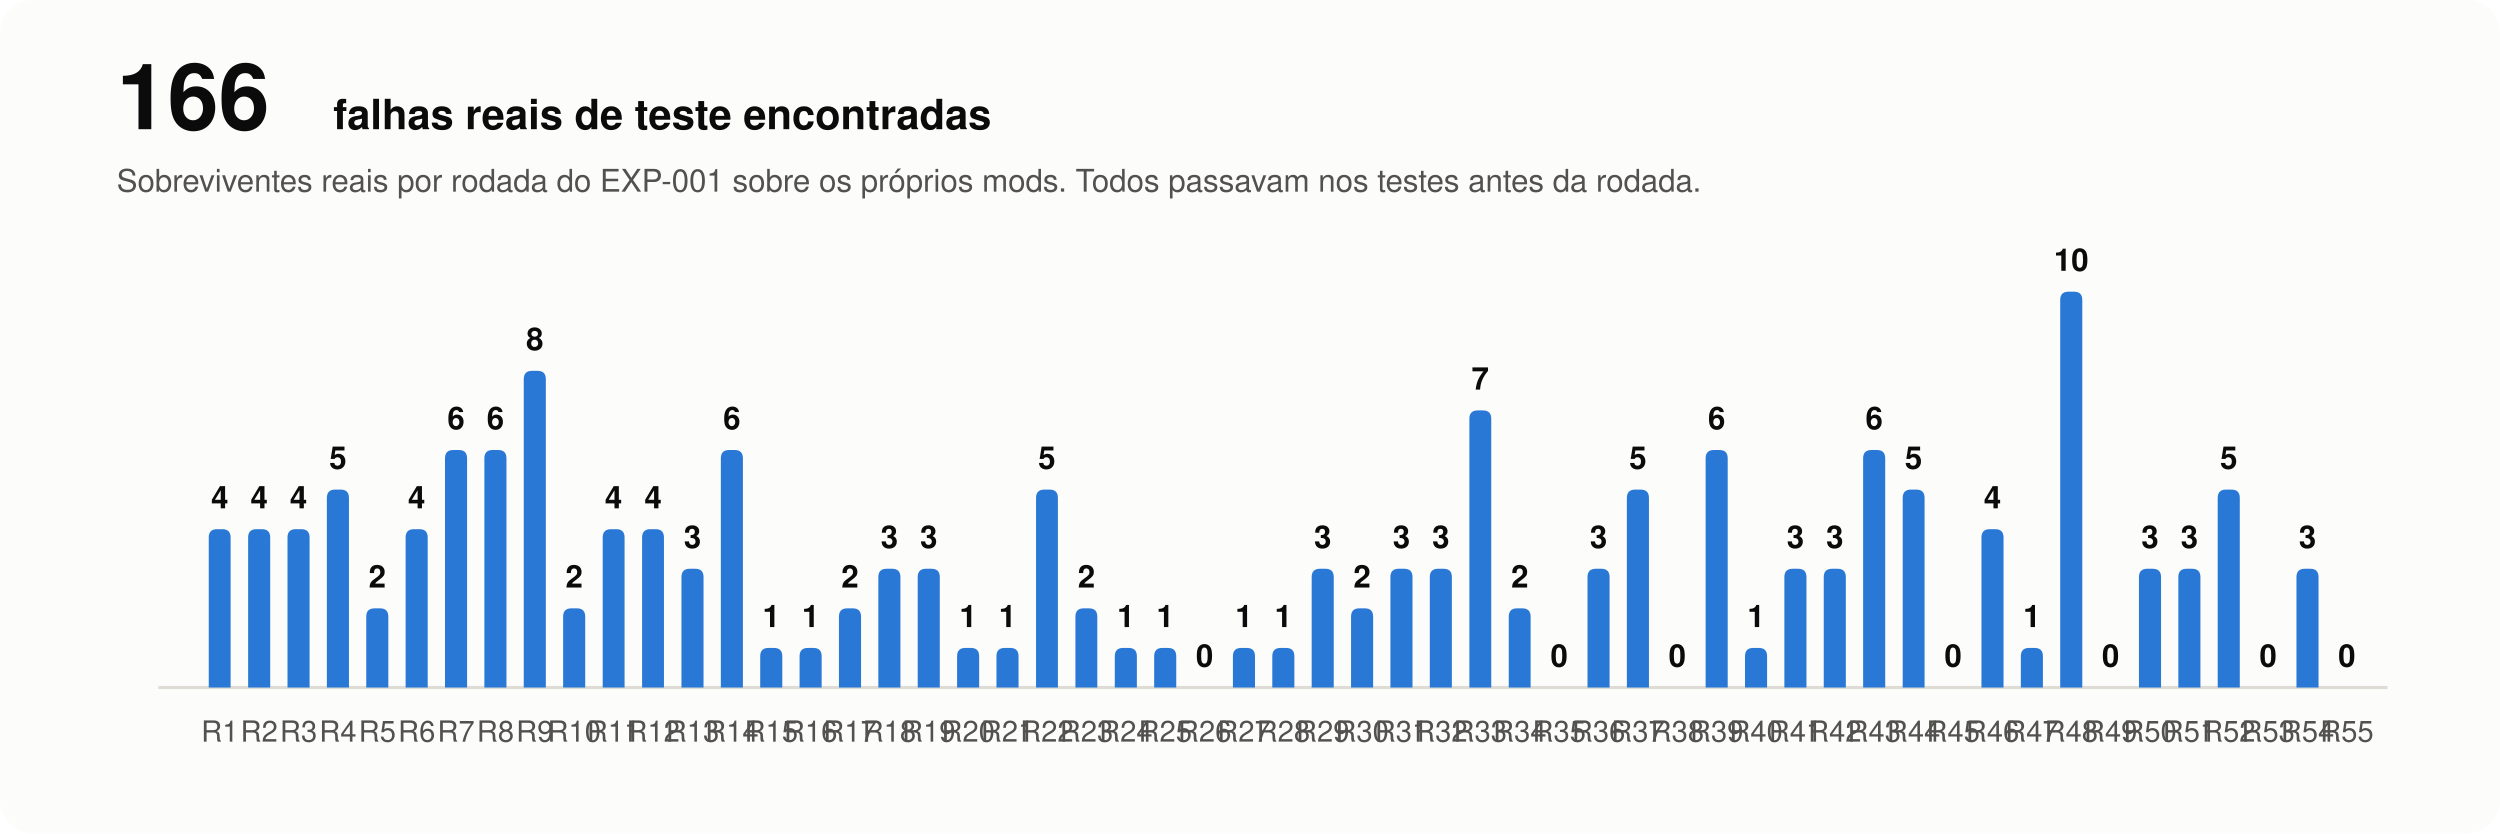
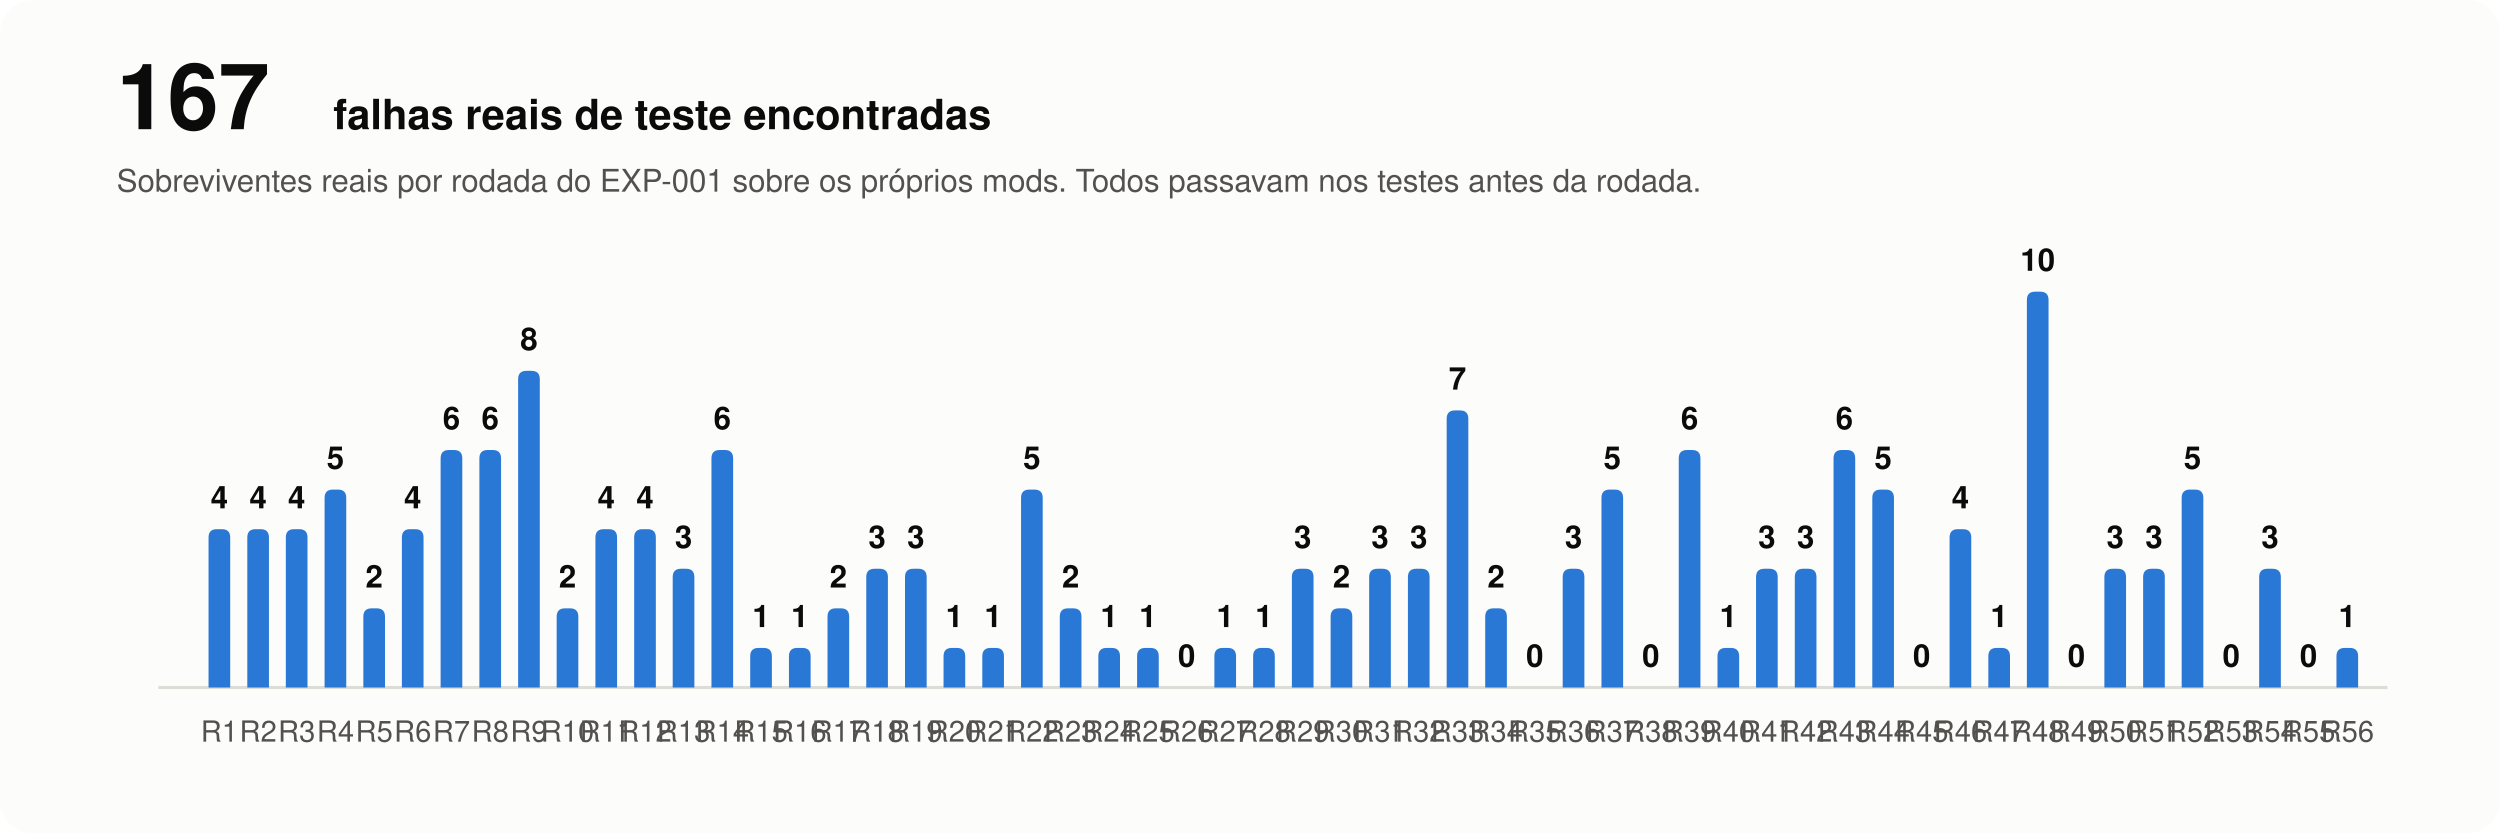
- <svg xmlns="http://www.w3.org/2000/svg" viewBox="0 0 1200 400" width="1200" height="400" role="img" aria-label="166 falhas reais de teste encontradas em 55 rodadas" font-family="ui-sans-serif, -apple-system, 'Segoe UI', Helvetica, Arial, sans-serif">
+ <svg xmlns="http://www.w3.org/2000/svg" viewBox="0 0 1200 400" width="1200" height="400" role="img" aria-label="167 falhas reais de teste encontradas em 56 rodadas" font-family="ui-sans-serif, -apple-system, 'Segoe UI', Helvetica, Arial, sans-serif">
  <style>
  .sup { fill: #fcfcfb; } .sup2 { fill: #f3f2ef; } .borda { stroke: #dedcd5; }
  .t1 { fill: #0b0b0b; } .t2 { fill: #52514e; } .t3 { fill: #8a887f; }
  .ac { fill: #2a78d6; } .acs { stroke: #2a78d6; } .acf { fill: #e8f1fb; }
  .ok { fill: #0f7a3d; } .okf { fill: #e3f3e8; }
  @media (prefers-color-scheme: dark) {
    .sup { fill: #1a1a19; } .sup2 { fill: #232322; } .borda { stroke: #3a3936; }
    .t1 { fill: #f0efec; } .t2 { fill: #c3c2b7; } .t3 { fill: #8f8d84; }
    .ac { fill: #3987e5; } .acs { stroke: #3987e5; } .acf { fill: #1d2c40; }
    .ok { fill: #4cc27a; } .okf { fill: #16301f; }
  }
  @media (prefers-reduced-motion: reduce) { * { animation: none !important; } }

  .barra { transform-box: fill-box; transform-origin: bottom; animation: cresce 1.1s cubic-bezier(.2,.8,.2,1); }
  @keyframes cresce { from { transform: scaleY(0); } to { transform: scaleY(1); } }
</style>
  <rect width="1200" height="400" rx="16" class="sup" />
-   <text x="56" y="62" font-size="44" font-weight="800" class="t1">166</text>
+   <text x="56" y="62" font-size="44" font-weight="800" class="t1">167</text>
  <text x="160" y="62" font-size="20" font-weight="700" class="t1">falhas reais de teste encontradas</text>
  <text x="56" y="92" font-size="15" class="t2">Sobreviventes reais por rodada do EXP-001 sobre os próprios mods. Todos passavam nos testes antes da rodada.</text>
  <line x1="76" y1="330" x2="1146" y2="330" class="borda" stroke-width="1.5" />
  <g class="barra">
-     <path d="M100.2,330 L100.2,258.0 Q100.2,254.0 104.2,254.0 L106.7,254.0 Q110.7,254.0 110.7,258.0 L110.7,330 Z" class="ac" />
-   </g>
-   <text x="105.5" y="244.0" font-size="15" font-weight="700" class="t1" text-anchor="middle">4</text>
-   <text x="105.5" y="356" font-size="14" class="t2" text-anchor="middle">R1</text>
-   <g class="barra">
-     <path d="M119.1,330 L119.1,258.0 Q119.1,254.0 123.1,254.0 L125.7,254.0 Q129.7,254.0 129.7,258.0 L129.7,330 Z" class="ac" />
-   </g>
-   <text x="124.4" y="244.0" font-size="15" font-weight="700" class="t1" text-anchor="middle">4</text>
-   <text x="124.4" y="356" font-size="14" class="t2" text-anchor="middle">R2</text>
-   <g class="barra">
-     <path d="M138.0,330 L138.0,258.0 Q138.0,254.0 142.0,254.0 L144.6,254.0 Q148.6,254.0 148.6,258.0 L148.6,330 Z" class="ac" />
-   </g>
-   <text x="143.3" y="244.0" font-size="15" font-weight="700" class="t1" text-anchor="middle">4</text>
-   <text x="143.3" y="356" font-size="14" class="t2" text-anchor="middle">R3</text>
-   <g class="barra">
-     <path d="M156.9,330 L156.9,239.0 Q156.9,235.0 160.9,235.0 L163.5,235.0 Q167.5,235.0 167.5,239.0 L167.5,330 Z" class="ac" />
-   </g>
-   <text x="162.2" y="225.0" font-size="15" font-weight="700" class="t1" text-anchor="middle">5</text>
-   <text x="162.2" y="356" font-size="14" class="t2" text-anchor="middle">R4</text>
-   <g class="barra">
-     <path d="M175.8,330 L175.8,296.0 Q175.8,292.0 179.8,292.0 L182.4,292.0 Q186.4,292.0 186.4,296.0 L186.4,330 Z" class="ac" />
-   </g>
-   <text x="181.1" y="282.0" font-size="15" font-weight="700" class="t1" text-anchor="middle">2</text>
-   <text x="181.1" y="356" font-size="14" class="t2" text-anchor="middle">R5</text>
-   <g class="barra">
-     <path d="M194.7,330 L194.7,258.0 Q194.7,254.0 198.7,254.0 L201.3,254.0 Q205.3,254.0 205.3,258.0 L205.3,330 Z" class="ac" />
-   </g>
-   <text x="200.0" y="244.0" font-size="15" font-weight="700" class="t1" text-anchor="middle">4</text>
-   <text x="200.0" y="356" font-size="14" class="t2" text-anchor="middle">R6</text>
-   <g class="barra">
-     <path d="M213.6,330 L213.6,220.0 Q213.6,216.0 217.6,216.0 L220.2,216.0 Q224.2,216.0 224.2,220.0 L224.2,330 Z" class="ac" />
-   </g>
-   <text x="218.9" y="206.0" font-size="15" font-weight="700" class="t1" text-anchor="middle">6</text>
-   <text x="218.9" y="356" font-size="14" class="t2" text-anchor="middle">R7</text>
-   <g class="barra">
-     <path d="M232.5,330 L232.5,220.0 Q232.5,216.0 236.5,216.0 L239.1,216.0 Q243.1,216.0 243.1,220.0 L243.1,330 Z" class="ac" />
-   </g>
-   <text x="237.8" y="206.0" font-size="15" font-weight="700" class="t1" text-anchor="middle">6</text>
-   <text x="237.8" y="356" font-size="14" class="t2" text-anchor="middle">R8</text>
-   <g class="barra">
-     <path d="M251.4,330 L251.4,182.0 Q251.4,178.0 255.4,178.0 L258.0,178.0 Q262.0,178.0 262.0,182.0 L262.0,330 Z" class="ac" />
-   </g>
-   <text x="256.7" y="168.0" font-size="15" font-weight="700" class="t1" text-anchor="middle">8</text>
-   <text x="256.7" y="356" font-size="14" class="t2" text-anchor="middle">R9</text>
-   <g class="barra">
-     <path d="M270.3,330 L270.3,296.0 Q270.3,292.0 274.3,292.0 L276.9,292.0 Q280.9,292.0 280.9,296.0 L280.9,330 Z" class="ac" />
-   </g>
-   <text x="275.6" y="282.0" font-size="15" font-weight="700" class="t1" text-anchor="middle">2</text>
-   <text x="275.6" y="356" font-size="14" class="t2" text-anchor="middle">R10</text>
-   <g class="barra">
-     <path d="M289.3,330 L289.3,258.0 Q289.3,254.0 293.3,254.0 L295.8,254.0 Q299.8,254.0 299.8,258.0 L299.8,330 Z" class="ac" />
-   </g>
-   <text x="294.5" y="244.0" font-size="15" font-weight="700" class="t1" text-anchor="middle">4</text>
-   <text x="294.5" y="356" font-size="14" class="t2" text-anchor="middle">R11</text>
-   <g class="barra">
-     <path d="M308.2,330 L308.2,258.0 Q308.2,254.0 312.2,254.0 L314.7,254.0 Q318.7,254.0 318.7,258.0 L318.7,330 Z" class="ac" />
-   </g>
-   <text x="313.5" y="244.0" font-size="15" font-weight="700" class="t1" text-anchor="middle">4</text>
-   <text x="313.5" y="356" font-size="14" class="t2" text-anchor="middle">R12</text>
-   <g class="barra">
-     <path d="M327.1,330 L327.1,277.0 Q327.1,273.0 331.1,273.0 L333.7,273.0 Q337.7,273.0 337.7,277.0 L337.7,330 Z" class="ac" />
-   </g>
-   <text x="332.4" y="263.0" font-size="15" font-weight="700" class="t1" text-anchor="middle">3</text>
-   <text x="332.4" y="356" font-size="14" class="t2" text-anchor="middle">R13</text>
-   <g class="barra">
-     <path d="M346.0,330 L346.0,220.0 Q346.0,216.0 350.0,216.0 L352.6,216.0 Q356.6,216.0 356.6,220.0 L356.6,330 Z" class="ac" />
-   </g>
-   <text x="351.3" y="206.0" font-size="15" font-weight="700" class="t1" text-anchor="middle">6</text>
-   <text x="351.3" y="356" font-size="14" class="t2" text-anchor="middle">R14</text>
-   <g class="barra">
-     <path d="M364.9,330 L364.9,315.0 Q364.9,311.0 368.9,311.0 L371.5,311.0 Q375.5,311.0 375.5,315.0 L375.5,330 Z" class="ac" />
-   </g>
-   <text x="370.2" y="301.0" font-size="15" font-weight="700" class="t1" text-anchor="middle">1</text>
-   <text x="370.2" y="356" font-size="14" class="t2" text-anchor="middle">R15</text>
-   <g class="barra">
-     <path d="M383.8,330 L383.8,315.0 Q383.8,311.0 387.8,311.0 L390.4,311.0 Q394.4,311.0 394.4,315.0 L394.4,330 Z" class="ac" />
-   </g>
-   <text x="389.1" y="301.0" font-size="15" font-weight="700" class="t1" text-anchor="middle">1</text>
-   <text x="389.1" y="356" font-size="14" class="t2" text-anchor="middle">R16</text>
-   <g class="barra">
-     <path d="M402.7,330 L402.7,296.0 Q402.7,292.0 406.7,292.0 L409.3,292.0 Q413.3,292.0 413.3,296.0 L413.3,330 Z" class="ac" />
-   </g>
-   <text x="408.0" y="282.0" font-size="15" font-weight="700" class="t1" text-anchor="middle">2</text>
-   <text x="408.0" y="356" font-size="14" class="t2" text-anchor="middle">R17</text>
-   <g class="barra">
-     <path d="M421.6,330 L421.6,277.0 Q421.6,273.0 425.6,273.0 L428.2,273.0 Q432.2,273.0 432.2,277.0 L432.2,330 Z" class="ac" />
-   </g>
-   <text x="426.9" y="263.0" font-size="15" font-weight="700" class="t1" text-anchor="middle">3</text>
-   <text x="426.9" y="356" font-size="14" class="t2" text-anchor="middle">R18</text>
-   <g class="barra">
-     <path d="M440.5,330 L440.5,277.0 Q440.5,273.0 444.5,273.0 L447.1,273.0 Q451.1,273.0 451.1,277.0 L451.1,330 Z" class="ac" />
-   </g>
-   <text x="445.8" y="263.0" font-size="15" font-weight="700" class="t1" text-anchor="middle">3</text>
-   <text x="445.8" y="356" font-size="14" class="t2" text-anchor="middle">R19</text>
-   <g class="barra">
-     <path d="M459.4,330 L459.4,315.0 Q459.4,311.0 463.4,311.0 L466.0,311.0 Q470.0,311.0 470.0,315.0 L470.0,330 Z" class="ac" />
-   </g>
-   <text x="464.7" y="301.0" font-size="15" font-weight="700" class="t1" text-anchor="middle">1</text>
-   <text x="464.7" y="356" font-size="14" class="t2" text-anchor="middle">R20</text>
-   <g class="barra">
-     <path d="M478.3,330 L478.3,315.0 Q478.3,311.0 482.3,311.0 L484.9,311.0 Q488.9,311.0 488.9,315.0 L488.9,330 Z" class="ac" />
-   </g>
-   <text x="483.6" y="301.0" font-size="15" font-weight="700" class="t1" text-anchor="middle">1</text>
-   <text x="483.6" y="356" font-size="14" class="t2" text-anchor="middle">R21</text>
-   <g class="barra">
-     <path d="M497.3,330 L497.3,239.0 Q497.3,235.0 501.3,235.0 L503.8,235.0 Q507.8,235.0 507.8,239.0 L507.8,330 Z" class="ac" />
-   </g>
-   <text x="502.5" y="225.0" font-size="15" font-weight="700" class="t1" text-anchor="middle">5</text>
-   <text x="502.5" y="356" font-size="14" class="t2" text-anchor="middle">R22</text>
-   <g class="barra">
-     <path d="M516.2,330 L516.2,296.0 Q516.2,292.0 520.2,292.0 L522.7,292.0 Q526.7,292.0 526.7,296.0 L526.7,330 Z" class="ac" />
-   </g>
-   <text x="521.5" y="282.0" font-size="15" font-weight="700" class="t1" text-anchor="middle">2</text>
-   <text x="521.5" y="356" font-size="14" class="t2" text-anchor="middle">R23</text>
-   <g class="barra">
-     <path d="M535.1,330 L535.1,315.0 Q535.1,311.0 539.1,311.0 L541.7,311.0 Q545.7,311.0 545.7,315.0 L545.7,330 Z" class="ac" />
-   </g>
-   <text x="540.4" y="301.0" font-size="15" font-weight="700" class="t1" text-anchor="middle">1</text>
-   <text x="540.4" y="356" font-size="14" class="t2" text-anchor="middle">R24</text>
-   <g class="barra">
-     <path d="M554.0,330 L554.0,315.0 Q554.0,311.0 558.0,311.0 L560.6,311.0 Q564.6,311.0 564.6,315.0 L564.6,330 Z" class="ac" />
-   </g>
-   <text x="559.3" y="301.0" font-size="15" font-weight="700" class="t1" text-anchor="middle">1</text>
-   <text x="559.3" y="356" font-size="14" class="t2" text-anchor="middle">R25</text>
-   <g class="barra">
-     <path d="M572.9,330 L572.9,330.0 Q572.9,330.0 572.9,330.0 L583.5,330.0 Q583.5,330.0 583.5,330.0 L583.5,330 Z" class="ac" />
-   </g>
-   <text x="578.2" y="320.0" font-size="15" font-weight="700" class="t1" text-anchor="middle">0</text>
-   <text x="578.2" y="356" font-size="14" class="t2" text-anchor="middle">R26</text>
-   <g class="barra">
-     <path d="M591.8,330 L591.8,315.0 Q591.8,311.0 595.8,311.0 L598.4,311.0 Q602.4,311.0 602.4,315.0 L602.4,330 Z" class="ac" />
-   </g>
-   <text x="597.1" y="301.0" font-size="15" font-weight="700" class="t1" text-anchor="middle">1</text>
-   <text x="597.1" y="356" font-size="14" class="t2" text-anchor="middle">R27</text>
-   <g class="barra">
-     <path d="M610.7,330 L610.7,315.0 Q610.7,311.0 614.7,311.0 L617.3,311.0 Q621.3,311.0 621.3,315.0 L621.3,330 Z" class="ac" />
-   </g>
-   <text x="616.0" y="301.0" font-size="15" font-weight="700" class="t1" text-anchor="middle">1</text>
-   <text x="616.0" y="356" font-size="14" class="t2" text-anchor="middle">R28</text>
-   <g class="barra">
-     <path d="M629.6,330 L629.6,277.0 Q629.6,273.0 633.6,273.0 L636.2,273.0 Q640.2,273.0 640.2,277.0 L640.2,330 Z" class="ac" />
-   </g>
-   <text x="634.9" y="263.0" font-size="15" font-weight="700" class="t1" text-anchor="middle">3</text>
-   <text x="634.9" y="356" font-size="14" class="t2" text-anchor="middle">R29</text>
-   <g class="barra">
-     <path d="M648.5,330 L648.5,296.0 Q648.5,292.0 652.5,292.0 L655.1,292.0 Q659.1,292.0 659.1,296.0 L659.1,330 Z" class="ac" />
-   </g>
-   <text x="653.8" y="282.0" font-size="15" font-weight="700" class="t1" text-anchor="middle">2</text>
-   <text x="653.8" y="356" font-size="14" class="t2" text-anchor="middle">R30</text>
-   <g class="barra">
-     <path d="M667.4,330 L667.4,277.0 Q667.4,273.0 671.4,273.0 L674.0,273.0 Q678.0,273.0 678.0,277.0 L678.0,330 Z" class="ac" />
-   </g>
-   <text x="672.7" y="263.0" font-size="15" font-weight="700" class="t1" text-anchor="middle">3</text>
-   <text x="672.7" y="356" font-size="14" class="t2" text-anchor="middle">R31</text>
-   <g class="barra">
-     <path d="M686.3,330 L686.3,277.0 Q686.3,273.0 690.3,273.0 L692.9,273.0 Q696.9,273.0 696.9,277.0 L696.9,330 Z" class="ac" />
-   </g>
-   <text x="691.6" y="263.0" font-size="15" font-weight="700" class="t1" text-anchor="middle">3</text>
-   <text x="691.6" y="356" font-size="14" class="t2" text-anchor="middle">R32</text>
-   <g class="barra">
-     <path d="M705.3,330 L705.3,201.0 Q705.3,197.0 709.3,197.0 L711.8,197.0 Q715.8,197.0 715.8,201.0 L715.8,330 Z" class="ac" />
-   </g>
-   <text x="710.5" y="187.0" font-size="15" font-weight="700" class="t1" text-anchor="middle">7</text>
-   <text x="710.5" y="356" font-size="14" class="t2" text-anchor="middle">R33</text>
-   <g class="barra">
-     <path d="M724.2,330 L724.2,296.0 Q724.2,292.0 728.2,292.0 L730.7,292.0 Q734.7,292.0 734.7,296.0 L734.7,330 Z" class="ac" />
-   </g>
-   <text x="729.5" y="282.0" font-size="15" font-weight="700" class="t1" text-anchor="middle">2</text>
-   <text x="729.5" y="356" font-size="14" class="t2" text-anchor="middle">R34</text>
-   <g class="barra">
-     <path d="M743.1,330 L743.1,330.0 Q743.1,330.0 743.1,330.0 L753.7,330.0 Q753.7,330.0 753.7,330.0 L753.7,330 Z" class="ac" />
-   </g>
-   <text x="748.4" y="320.0" font-size="15" font-weight="700" class="t1" text-anchor="middle">0</text>
-   <text x="748.4" y="356" font-size="14" class="t2" text-anchor="middle">R35</text>
-   <g class="barra">
-     <path d="M762.0,330 L762.0,277.0 Q762.0,273.0 766.0,273.0 L768.6,273.0 Q772.6,273.0 772.6,277.0 L772.6,330 Z" class="ac" />
-   </g>
-   <text x="767.3" y="263.0" font-size="15" font-weight="700" class="t1" text-anchor="middle">3</text>
-   <text x="767.3" y="356" font-size="14" class="t2" text-anchor="middle">R36</text>
-   <g class="barra">
-     <path d="M780.9,330 L780.9,239.0 Q780.9,235.0 784.9,235.0 L787.5,235.0 Q791.5,235.0 791.5,239.0 L791.5,330 Z" class="ac" />
-   </g>
-   <text x="786.2" y="225.0" font-size="15" font-weight="700" class="t1" text-anchor="middle">5</text>
-   <text x="786.2" y="356" font-size="14" class="t2" text-anchor="middle">R37</text>
-   <g class="barra">
-     <path d="M799.8,330 L799.8,330.0 Q799.8,330.0 799.8,330.0 L810.4,330.0 Q810.4,330.0 810.4,330.0 L810.4,330 Z" class="ac" />
-   </g>
-   <text x="805.1" y="320.0" font-size="15" font-weight="700" class="t1" text-anchor="middle">0</text>
-   <text x="805.1" y="356" font-size="14" class="t2" text-anchor="middle">R38</text>
-   <g class="barra">
-     <path d="M818.7,330 L818.7,220.0 Q818.7,216.0 822.7,216.0 L825.3,216.0 Q829.3,216.0 829.3,220.0 L829.3,330 Z" class="ac" />
-   </g>
-   <text x="824.0" y="206.0" font-size="15" font-weight="700" class="t1" text-anchor="middle">6</text>
-   <text x="824.0" y="356" font-size="14" class="t2" text-anchor="middle">R39</text>
-   <g class="barra">
-     <path d="M837.6,330 L837.6,315.0 Q837.6,311.0 841.6,311.0 L844.2,311.0 Q848.2,311.0 848.2,315.0 L848.2,330 Z" class="ac" />
-   </g>
-   <text x="842.9" y="301.0" font-size="15" font-weight="700" class="t1" text-anchor="middle">1</text>
-   <text x="842.9" y="356" font-size="14" class="t2" text-anchor="middle">R40</text>
-   <g class="barra">
-     <path d="M856.5,330 L856.5,277.0 Q856.5,273.0 860.5,273.0 L863.1,273.0 Q867.1,273.0 867.1,277.0 L867.1,330 Z" class="ac" />
-   </g>
-   <text x="861.8" y="263.0" font-size="15" font-weight="700" class="t1" text-anchor="middle">3</text>
-   <text x="861.8" y="356" font-size="14" class="t2" text-anchor="middle">R41</text>
-   <g class="barra">
-     <path d="M875.4,330 L875.4,277.0 Q875.4,273.0 879.4,273.0 L882.0,273.0 Q886.0,273.0 886.0,277.0 L886.0,330 Z" class="ac" />
-   </g>
-   <text x="880.7" y="263.0" font-size="15" font-weight="700" class="t1" text-anchor="middle">3</text>
-   <text x="880.7" y="356" font-size="14" class="t2" text-anchor="middle">R42</text>
-   <g class="barra">
-     <path d="M894.3,330 L894.3,220.0 Q894.3,216.0 898.3,216.0 L900.9,216.0 Q904.9,216.0 904.9,220.0 L904.9,330 Z" class="ac" />
-   </g>
-   <text x="899.6" y="206.0" font-size="15" font-weight="700" class="t1" text-anchor="middle">6</text>
-   <text x="899.6" y="356" font-size="14" class="t2" text-anchor="middle">R43</text>
-   <g class="barra">
-     <path d="M913.3,330 L913.3,239.0 Q913.3,235.0 917.3,235.0 L919.8,235.0 Q923.8,235.0 923.8,239.0 L923.8,330 Z" class="ac" />
-   </g>
-   <text x="918.5" y="225.0" font-size="15" font-weight="700" class="t1" text-anchor="middle">5</text>
-   <text x="918.5" y="356" font-size="14" class="t2" text-anchor="middle">R44</text>
-   <g class="barra">
-     <path d="M932.2,330 L932.2,330.0 Q932.2,330.0 932.2,330.0 L942.7,330.0 Q942.7,330.0 942.7,330.0 L942.7,330 Z" class="ac" />
-   </g>
-   <text x="937.5" y="320.0" font-size="15" font-weight="700" class="t1" text-anchor="middle">0</text>
-   <text x="937.5" y="356" font-size="14" class="t2" text-anchor="middle">R45</text>
-   <g class="barra">
-     <path d="M951.1,330 L951.1,258.0 Q951.1,254.0 955.1,254.0 L957.7,254.0 Q961.7,254.0 961.7,258.0 L961.7,330 Z" class="ac" />
-   </g>
-   <text x="956.4" y="244.0" font-size="15" font-weight="700" class="t1" text-anchor="middle">4</text>
-   <text x="956.4" y="356" font-size="14" class="t2" text-anchor="middle">R46</text>
-   <g class="barra">
-     <path d="M970.0,330 L970.0,315.0 Q970.0,311.0 974.0,311.0 L976.6,311.0 Q980.6,311.0 980.6,315.0 L980.6,330 Z" class="ac" />
-   </g>
-   <text x="975.3" y="301.0" font-size="15" font-weight="700" class="t1" text-anchor="middle">1</text>
-   <text x="975.3" y="356" font-size="14" class="t2" text-anchor="middle">R47</text>
-   <g class="barra">
-     <path d="M988.9,330 L988.9,144.0 Q988.9,140.0 992.9,140.0 L995.5,140.0 Q999.5,140.0 999.5,144.0 L999.5,330 Z" class="ac" />
-   </g>
-   <text x="994.2" y="130.0" font-size="15" font-weight="700" class="t1" text-anchor="middle">10</text>
-   <text x="994.2" y="356" font-size="14" class="t2" text-anchor="middle">R48</text>
-   <g class="barra">
-     <path d="M1007.8,330 L1007.8,330.0 Q1007.8,330.0 1007.8,330.0 L1018.4,330.0 Q1018.4,330.0 1018.4,330.0 L1018.4,330 Z" class="ac" />
-   </g>
-   <text x="1013.1" y="320.0" font-size="15" font-weight="700" class="t1" text-anchor="middle">0</text>
-   <text x="1013.1" y="356" font-size="14" class="t2" text-anchor="middle">R49</text>
-   <g class="barra">
-     <path d="M1026.7,330 L1026.7,277.0 Q1026.7,273.0 1030.7,273.0 L1033.3,273.0 Q1037.3,273.0 1037.3,277.0 L1037.3,330 Z" class="ac" />
-   </g>
-   <text x="1032.0" y="263.0" font-size="15" font-weight="700" class="t1" text-anchor="middle">3</text>
-   <text x="1032.0" y="356" font-size="14" class="t2" text-anchor="middle">R50</text>
-   <g class="barra">
-     <path d="M1045.6,330 L1045.6,277.0 Q1045.6,273.0 1049.6,273.0 L1052.2,273.0 Q1056.2,273.0 1056.2,277.0 L1056.2,330 Z" class="ac" />
-   </g>
-   <text x="1050.9" y="263.0" font-size="15" font-weight="700" class="t1" text-anchor="middle">3</text>
-   <text x="1050.9" y="356" font-size="14" class="t2" text-anchor="middle">R51</text>
-   <g class="barra">
-     <path d="M1064.5,330 L1064.5,239.0 Q1064.5,235.0 1068.5,235.0 L1071.1,235.0 Q1075.1,235.0 1075.1,239.0 L1075.1,330 Z" class="ac" />
-   </g>
-   <text x="1069.8" y="225.0" font-size="15" font-weight="700" class="t1" text-anchor="middle">5</text>
-   <text x="1069.8" y="356" font-size="14" class="t2" text-anchor="middle">R52</text>
-   <g class="barra">
-     <path d="M1083.4,330 L1083.4,330.0 Q1083.4,330.0 1083.4,330.0 L1094.0,330.0 Q1094.0,330.0 1094.0,330.0 L1094.0,330 Z" class="ac" />
-   </g>
-   <text x="1088.7" y="320.0" font-size="15" font-weight="700" class="t1" text-anchor="middle">0</text>
-   <text x="1088.7" y="356" font-size="14" class="t2" text-anchor="middle">R53</text>
-   <g class="barra">
-     <path d="M1102.3,330 L1102.3,277.0 Q1102.3,273.0 1106.3,273.0 L1108.9,273.0 Q1112.9,273.0 1112.9,277.0 L1112.9,330 Z" class="ac" />
-   </g>
-   <text x="1107.6" y="263.0" font-size="15" font-weight="700" class="t1" text-anchor="middle">3</text>
-   <text x="1107.6" y="356" font-size="14" class="t2" text-anchor="middle">R54</text>
-   <g class="barra">
-     <path d="M1121.3,330 L1121.3,330.0 Q1121.3,330.0 1121.3,330.0 L1131.8,330.0 Q1131.8,330.0 1131.8,330.0 L1131.8,330 Z" class="ac" />
-   </g>
-   <text x="1126.5" y="320.0" font-size="15" font-weight="700" class="t1" text-anchor="middle">0</text>
-   <text x="1126.5" y="356" font-size="14" class="t2" text-anchor="middle">R55</text>
+     <path d="M100.1,330 L100.1,258.0 Q100.1,254.0 104.1,254.0 L106.5,254.0 Q110.5,254.0 110.5,258.0 L110.5,330 Z" class="ac" />
+   </g>
+   <text x="105.3" y="244.0" font-size="15" font-weight="700" class="t1" text-anchor="middle">4</text>
+   <text x="105.3" y="356" font-size="14" class="t2" text-anchor="middle">R1</text>
+   <g class="barra">
+     <path d="M118.7,330 L118.7,258.0 Q118.7,254.0 122.7,254.0 L125.1,254.0 Q129.1,254.0 129.1,258.0 L129.1,330 Z" class="ac" />
+   </g>
+   <text x="123.9" y="244.0" font-size="15" font-weight="700" class="t1" text-anchor="middle">4</text>
+   <text x="123.9" y="356" font-size="14" class="t2" text-anchor="middle">R2</text>
+   <g class="barra">
+     <path d="M137.2,330 L137.2,258.0 Q137.2,254.0 141.2,254.0 L143.6,254.0 Q147.6,254.0 147.6,258.0 L147.6,330 Z" class="ac" />
+   </g>
+   <text x="142.4" y="244.0" font-size="15" font-weight="700" class="t1" text-anchor="middle">4</text>
+   <text x="142.4" y="356" font-size="14" class="t2" text-anchor="middle">R3</text>
+   <g class="barra">
+     <path d="M155.8,330 L155.8,239.0 Q155.8,235.0 159.8,235.0 L162.2,235.0 Q166.2,235.0 166.2,239.0 L166.2,330 Z" class="ac" />
+   </g>
+   <text x="161.0" y="225.0" font-size="15" font-weight="700" class="t1" text-anchor="middle">5</text>
+   <text x="161.0" y="356" font-size="14" class="t2" text-anchor="middle">R4</text>
+   <g class="barra">
+     <path d="M174.4,330 L174.4,296.0 Q174.4,292.0 178.4,292.0 L180.8,292.0 Q184.8,292.0 184.8,296.0 L184.8,330 Z" class="ac" />
+   </g>
+   <text x="179.6" y="282.0" font-size="15" font-weight="700" class="t1" text-anchor="middle">2</text>
+   <text x="179.6" y="356" font-size="14" class="t2" text-anchor="middle">R5</text>
+   <g class="barra">
+     <path d="M192.9,330 L192.9,258.0 Q192.9,254.0 196.9,254.0 L199.3,254.0 Q203.3,254.0 203.3,258.0 L203.3,330 Z" class="ac" />
+   </g>
+   <text x="198.1" y="244.0" font-size="15" font-weight="700" class="t1" text-anchor="middle">4</text>
+   <text x="198.1" y="356" font-size="14" class="t2" text-anchor="middle">R6</text>
+   <g class="barra">
+     <path d="M211.5,330 L211.5,220.0 Q211.5,216.0 215.5,216.0 L217.9,216.0 Q221.9,216.0 221.9,220.0 L221.9,330 Z" class="ac" />
+   </g>
+   <text x="216.7" y="206.0" font-size="15" font-weight="700" class="t1" text-anchor="middle">6</text>
+   <text x="216.7" y="356" font-size="14" class="t2" text-anchor="middle">R7</text>
+   <g class="barra">
+     <path d="M230.1,330 L230.1,220.0 Q230.1,216.0 234.1,216.0 L236.5,216.0 Q240.5,216.0 240.5,220.0 L240.5,330 Z" class="ac" />
+   </g>
+   <text x="235.3" y="206.0" font-size="15" font-weight="700" class="t1" text-anchor="middle">6</text>
+   <text x="235.3" y="356" font-size="14" class="t2" text-anchor="middle">R8</text>
+   <g class="barra">
+     <path d="M248.7,330 L248.7,182.0 Q248.7,178.0 252.7,178.0 L255.1,178.0 Q259.1,178.0 259.1,182.0 L259.1,330 Z" class="ac" />
+   </g>
+   <text x="253.9" y="168.0" font-size="15" font-weight="700" class="t1" text-anchor="middle">8</text>
+   <text x="253.9" y="356" font-size="14" class="t2" text-anchor="middle">R9</text>
+   <g class="barra">
+     <path d="M267.2,330 L267.2,296.0 Q267.2,292.0 271.2,292.0 L273.6,292.0 Q277.6,292.0 277.6,296.0 L277.6,330 Z" class="ac" />
+   </g>
+   <text x="272.4" y="282.0" font-size="15" font-weight="700" class="t1" text-anchor="middle">2</text>
+   <text x="272.4" y="356" font-size="14" class="t2" text-anchor="middle">R10</text>
+   <g class="barra">
+     <path d="M285.8,330 L285.8,258.0 Q285.8,254.0 289.8,254.0 L292.2,254.0 Q296.2,254.0 296.2,258.0 L296.2,330 Z" class="ac" />
+   </g>
+   <text x="291.0" y="244.0" font-size="15" font-weight="700" class="t1" text-anchor="middle">4</text>
+   <text x="291.0" y="356" font-size="14" class="t2" text-anchor="middle">R11</text>
+   <g class="barra">
+     <path d="M304.4,330 L304.4,258.0 Q304.4,254.0 308.4,254.0 L310.8,254.0 Q314.8,254.0 314.8,258.0 L314.8,330 Z" class="ac" />
+   </g>
+   <text x="309.6" y="244.0" font-size="15" font-weight="700" class="t1" text-anchor="middle">4</text>
+   <text x="309.6" y="356" font-size="14" class="t2" text-anchor="middle">R12</text>
+   <g class="barra">
+     <path d="M322.9,330 L322.9,277.0 Q322.9,273.0 326.9,273.0 L329.3,273.0 Q333.3,273.0 333.3,277.0 L333.3,330 Z" class="ac" />
+   </g>
+   <text x="328.1" y="263.0" font-size="15" font-weight="700" class="t1" text-anchor="middle">3</text>
+   <text x="328.1" y="356" font-size="14" class="t2" text-anchor="middle">R13</text>
+   <g class="barra">
+     <path d="M341.5,330 L341.5,220.0 Q341.5,216.0 345.5,216.0 L347.9,216.0 Q351.9,216.0 351.9,220.0 L351.9,330 Z" class="ac" />
+   </g>
+   <text x="346.7" y="206.0" font-size="15" font-weight="700" class="t1" text-anchor="middle">6</text>
+   <text x="346.7" y="356" font-size="14" class="t2" text-anchor="middle">R14</text>
+   <g class="barra">
+     <path d="M360.1,330 L360.1,315.0 Q360.1,311.0 364.1,311.0 L366.5,311.0 Q370.5,311.0 370.5,315.0 L370.5,330 Z" class="ac" />
+   </g>
+   <text x="365.3" y="301.0" font-size="15" font-weight="700" class="t1" text-anchor="middle">1</text>
+   <text x="365.3" y="356" font-size="14" class="t2" text-anchor="middle">R15</text>
+   <g class="barra">
+     <path d="M378.7,330 L378.7,315.0 Q378.7,311.0 382.7,311.0 L385.1,311.0 Q389.1,311.0 389.1,315.0 L389.1,330 Z" class="ac" />
+   </g>
+   <text x="383.9" y="301.0" font-size="15" font-weight="700" class="t1" text-anchor="middle">1</text>
+   <text x="383.9" y="356" font-size="14" class="t2" text-anchor="middle">R16</text>
+   <g class="barra">
+     <path d="M397.2,330 L397.2,296.0 Q397.2,292.0 401.2,292.0 L403.6,292.0 Q407.6,292.0 407.6,296.0 L407.6,330 Z" class="ac" />
+   </g>
+   <text x="402.4" y="282.0" font-size="15" font-weight="700" class="t1" text-anchor="middle">2</text>
+   <text x="402.4" y="356" font-size="14" class="t2" text-anchor="middle">R17</text>
+   <g class="barra">
+     <path d="M415.8,330 L415.8,277.0 Q415.8,273.0 419.8,273.0 L422.2,273.0 Q426.2,273.0 426.2,277.0 L426.2,330 Z" class="ac" />
+   </g>
+   <text x="421.0" y="263.0" font-size="15" font-weight="700" class="t1" text-anchor="middle">3</text>
+   <text x="421.0" y="356" font-size="14" class="t2" text-anchor="middle">R18</text>
+   <g class="barra">
+     <path d="M434.4,330 L434.4,277.0 Q434.4,273.0 438.4,273.0 L440.8,273.0 Q444.8,273.0 444.8,277.0 L444.8,330 Z" class="ac" />
+   </g>
+   <text x="439.6" y="263.0" font-size="15" font-weight="700" class="t1" text-anchor="middle">3</text>
+   <text x="439.6" y="356" font-size="14" class="t2" text-anchor="middle">R19</text>
+   <g class="barra">
+     <path d="M452.9,330 L452.9,315.0 Q452.9,311.0 456.9,311.0 L459.3,311.0 Q463.3,311.0 463.3,315.0 L463.3,330 Z" class="ac" />
+   </g>
+   <text x="458.1" y="301.0" font-size="15" font-weight="700" class="t1" text-anchor="middle">1</text>
+   <text x="458.1" y="356" font-size="14" class="t2" text-anchor="middle">R20</text>
+   <g class="barra">
+     <path d="M471.5,330 L471.5,315.0 Q471.5,311.0 475.5,311.0 L477.9,311.0 Q481.9,311.0 481.9,315.0 L481.9,330 Z" class="ac" />
+   </g>
+   <text x="476.7" y="301.0" font-size="15" font-weight="700" class="t1" text-anchor="middle">1</text>
+   <text x="476.7" y="356" font-size="14" class="t2" text-anchor="middle">R21</text>
+   <g class="barra">
+     <path d="M490.1,330 L490.1,239.0 Q490.1,235.0 494.1,235.0 L496.5,235.0 Q500.5,235.0 500.5,239.0 L500.5,330 Z" class="ac" />
+   </g>
+   <text x="495.3" y="225.0" font-size="15" font-weight="700" class="t1" text-anchor="middle">5</text>
+   <text x="495.3" y="356" font-size="14" class="t2" text-anchor="middle">R22</text>
+   <g class="barra">
+     <path d="M508.7,330 L508.7,296.0 Q508.7,292.0 512.7,292.0 L515.1,292.0 Q519.1,292.0 519.1,296.0 L519.1,330 Z" class="ac" />
+   </g>
+   <text x="513.9" y="282.0" font-size="15" font-weight="700" class="t1" text-anchor="middle">2</text>
+   <text x="513.9" y="356" font-size="14" class="t2" text-anchor="middle">R23</text>
+   <g class="barra">
+     <path d="M527.2,330 L527.2,315.0 Q527.2,311.0 531.2,311.0 L533.6,311.0 Q537.6,311.0 537.6,315.0 L537.6,330 Z" class="ac" />
+   </g>
+   <text x="532.4" y="301.0" font-size="15" font-weight="700" class="t1" text-anchor="middle">1</text>
+   <text x="532.4" y="356" font-size="14" class="t2" text-anchor="middle">R24</text>
+   <g class="barra">
+     <path d="M545.8,330 L545.8,315.0 Q545.8,311.0 549.8,311.0 L552.2,311.0 Q556.2,311.0 556.2,315.0 L556.2,330 Z" class="ac" />
+   </g>
+   <text x="551.0" y="301.0" font-size="15" font-weight="700" class="t1" text-anchor="middle">1</text>
+   <text x="551.0" y="356" font-size="14" class="t2" text-anchor="middle">R25</text>
+   <g class="barra">
+     <path d="M564.4,330 L564.4,330.0 Q564.4,330.0 564.4,330.0 L574.8,330.0 Q574.8,330.0 574.8,330.0 L574.8,330 Z" class="ac" />
+   </g>
+   <text x="569.6" y="320.0" font-size="15" font-weight="700" class="t1" text-anchor="middle">0</text>
+   <text x="569.6" y="356" font-size="14" class="t2" text-anchor="middle">R26</text>
+   <g class="barra">
+     <path d="M582.9,330 L582.9,315.0 Q582.9,311.0 586.9,311.0 L589.3,311.0 Q593.3,311.0 593.3,315.0 L593.3,330 Z" class="ac" />
+   </g>
+   <text x="588.1" y="301.0" font-size="15" font-weight="700" class="t1" text-anchor="middle">1</text>
+   <text x="588.1" y="356" font-size="14" class="t2" text-anchor="middle">R27</text>
+   <g class="barra">
+     <path d="M601.5,330 L601.5,315.0 Q601.5,311.0 605.5,311.0 L607.9,311.0 Q611.9,311.0 611.9,315.0 L611.9,330 Z" class="ac" />
+   </g>
+   <text x="606.7" y="301.0" font-size="15" font-weight="700" class="t1" text-anchor="middle">1</text>
+   <text x="606.7" y="356" font-size="14" class="t2" text-anchor="middle">R28</text>
+   <g class="barra">
+     <path d="M620.1,330 L620.1,277.0 Q620.1,273.0 624.1,273.0 L626.5,273.0 Q630.5,273.0 630.5,277.0 L630.5,330 Z" class="ac" />
+   </g>
+   <text x="625.3" y="263.0" font-size="15" font-weight="700" class="t1" text-anchor="middle">3</text>
+   <text x="625.3" y="356" font-size="14" class="t2" text-anchor="middle">R29</text>
+   <g class="barra">
+     <path d="M638.7,330 L638.7,296.0 Q638.7,292.0 642.7,292.0 L645.1,292.0 Q649.1,292.0 649.1,296.0 L649.1,330 Z" class="ac" />
+   </g>
+   <text x="643.9" y="282.0" font-size="15" font-weight="700" class="t1" text-anchor="middle">2</text>
+   <text x="643.9" y="356" font-size="14" class="t2" text-anchor="middle">R30</text>
+   <g class="barra">
+     <path d="M657.2,330 L657.2,277.0 Q657.2,273.0 661.2,273.0 L663.6,273.0 Q667.6,273.0 667.6,277.0 L667.6,330 Z" class="ac" />
+   </g>
+   <text x="662.4" y="263.0" font-size="15" font-weight="700" class="t1" text-anchor="middle">3</text>
+   <text x="662.4" y="356" font-size="14" class="t2" text-anchor="middle">R31</text>
+   <g class="barra">
+     <path d="M675.8,330 L675.8,277.0 Q675.8,273.0 679.8,273.0 L682.2,273.0 Q686.2,273.0 686.2,277.0 L686.2,330 Z" class="ac" />
+   </g>
+   <text x="681.0" y="263.0" font-size="15" font-weight="700" class="t1" text-anchor="middle">3</text>
+   <text x="681.0" y="356" font-size="14" class="t2" text-anchor="middle">R32</text>
+   <g class="barra">
+     <path d="M694.4,330 L694.4,201.0 Q694.4,197.0 698.4,197.0 L700.8,197.0 Q704.8,197.0 704.8,201.0 L704.8,330 Z" class="ac" />
+   </g>
+   <text x="699.6" y="187.0" font-size="15" font-weight="700" class="t1" text-anchor="middle">7</text>
+   <text x="699.6" y="356" font-size="14" class="t2" text-anchor="middle">R33</text>
+   <g class="barra">
+     <path d="M712.9,330 L712.9,296.0 Q712.9,292.0 716.9,292.0 L719.3,292.0 Q723.3,292.0 723.3,296.0 L723.3,330 Z" class="ac" />
+   </g>
+   <text x="718.1" y="282.0" font-size="15" font-weight="700" class="t1" text-anchor="middle">2</text>
+   <text x="718.1" y="356" font-size="14" class="t2" text-anchor="middle">R34</text>
+   <g class="barra">
+     <path d="M731.5,330 L731.5,330.0 Q731.5,330.0 731.5,330.0 L741.9,330.0 Q741.9,330.0 741.9,330.0 L741.9,330 Z" class="ac" />
+   </g>
+   <text x="736.7" y="320.0" font-size="15" font-weight="700" class="t1" text-anchor="middle">0</text>
+   <text x="736.7" y="356" font-size="14" class="t2" text-anchor="middle">R35</text>
+   <g class="barra">
+     <path d="M750.1,330 L750.1,277.0 Q750.1,273.0 754.1,273.0 L756.5,273.0 Q760.5,273.0 760.5,277.0 L760.5,330 Z" class="ac" />
+   </g>
+   <text x="755.3" y="263.0" font-size="15" font-weight="700" class="t1" text-anchor="middle">3</text>
+   <text x="755.3" y="356" font-size="14" class="t2" text-anchor="middle">R36</text>
+   <g class="barra">
+     <path d="M768.7,330 L768.7,239.0 Q768.7,235.0 772.7,235.0 L775.1,235.0 Q779.1,235.0 779.1,239.0 L779.1,330 Z" class="ac" />
+   </g>
+   <text x="773.9" y="225.0" font-size="15" font-weight="700" class="t1" text-anchor="middle">5</text>
+   <text x="773.9" y="356" font-size="14" class="t2" text-anchor="middle">R37</text>
+   <g class="barra">
+     <path d="M787.2,330 L787.2,330.0 Q787.2,330.0 787.2,330.0 L797.6,330.0 Q797.6,330.0 797.6,330.0 L797.6,330 Z" class="ac" />
+   </g>
+   <text x="792.4" y="320.0" font-size="15" font-weight="700" class="t1" text-anchor="middle">0</text>
+   <text x="792.4" y="356" font-size="14" class="t2" text-anchor="middle">R38</text>
+   <g class="barra">
+     <path d="M805.8,330 L805.8,220.0 Q805.8,216.0 809.8,216.0 L812.2,216.0 Q816.2,216.0 816.2,220.0 L816.2,330 Z" class="ac" />
+   </g>
+   <text x="811.0" y="206.0" font-size="15" font-weight="700" class="t1" text-anchor="middle">6</text>
+   <text x="811.0" y="356" font-size="14" class="t2" text-anchor="middle">R39</text>
+   <g class="barra">
+     <path d="M824.4,330 L824.4,315.0 Q824.4,311.0 828.4,311.0 L830.8,311.0 Q834.8,311.0 834.8,315.0 L834.8,330 Z" class="ac" />
+   </g>
+   <text x="829.6" y="301.0" font-size="15" font-weight="700" class="t1" text-anchor="middle">1</text>
+   <text x="829.6" y="356" font-size="14" class="t2" text-anchor="middle">R40</text>
+   <g class="barra">
+     <path d="M842.9,330 L842.9,277.0 Q842.9,273.0 846.9,273.0 L849.3,273.0 Q853.3,273.0 853.3,277.0 L853.3,330 Z" class="ac" />
+   </g>
+   <text x="848.1" y="263.0" font-size="15" font-weight="700" class="t1" text-anchor="middle">3</text>
+   <text x="848.1" y="356" font-size="14" class="t2" text-anchor="middle">R41</text>
+   <g class="barra">
+     <path d="M861.5,330 L861.5,277.0 Q861.5,273.0 865.5,273.0 L867.9,273.0 Q871.9,273.0 871.9,277.0 L871.9,330 Z" class="ac" />
+   </g>
+   <text x="866.7" y="263.0" font-size="15" font-weight="700" class="t1" text-anchor="middle">3</text>
+   <text x="866.7" y="356" font-size="14" class="t2" text-anchor="middle">R42</text>
+   <g class="barra">
+     <path d="M880.1,330 L880.1,220.0 Q880.1,216.0 884.1,216.0 L886.5,216.0 Q890.5,216.0 890.5,220.0 L890.5,330 Z" class="ac" />
+   </g>
+   <text x="885.3" y="206.0" font-size="15" font-weight="700" class="t1" text-anchor="middle">6</text>
+   <text x="885.3" y="356" font-size="14" class="t2" text-anchor="middle">R43</text>
+   <g class="barra">
+     <path d="M898.7,330 L898.7,239.0 Q898.7,235.0 902.7,235.0 L905.1,235.0 Q909.1,235.0 909.1,239.0 L909.1,330 Z" class="ac" />
+   </g>
+   <text x="903.9" y="225.0" font-size="15" font-weight="700" class="t1" text-anchor="middle">5</text>
+   <text x="903.9" y="356" font-size="14" class="t2" text-anchor="middle">R44</text>
+   <g class="barra">
+     <path d="M917.2,330 L917.2,330.0 Q917.2,330.0 917.2,330.0 L927.6,330.0 Q927.6,330.0 927.6,330.0 L927.6,330 Z" class="ac" />
+   </g>
+   <text x="922.4" y="320.0" font-size="15" font-weight="700" class="t1" text-anchor="middle">0</text>
+   <text x="922.4" y="356" font-size="14" class="t2" text-anchor="middle">R45</text>
+   <g class="barra">
+     <path d="M935.8,330 L935.8,258.0 Q935.8,254.0 939.8,254.0 L942.2,254.0 Q946.2,254.0 946.2,258.0 L946.2,330 Z" class="ac" />
+   </g>
+   <text x="941.0" y="244.0" font-size="15" font-weight="700" class="t1" text-anchor="middle">4</text>
+   <text x="941.0" y="356" font-size="14" class="t2" text-anchor="middle">R46</text>
+   <g class="barra">
+     <path d="M954.4,330 L954.4,315.0 Q954.4,311.0 958.4,311.0 L960.8,311.0 Q964.8,311.0 964.8,315.0 L964.8,330 Z" class="ac" />
+   </g>
+   <text x="959.6" y="301.0" font-size="15" font-weight="700" class="t1" text-anchor="middle">1</text>
+   <text x="959.6" y="356" font-size="14" class="t2" text-anchor="middle">R47</text>
+   <g class="barra">
+     <path d="M972.9,330 L972.9,144.0 Q972.9,140.0 976.9,140.0 L979.3,140.0 Q983.3,140.0 983.3,144.0 L983.3,330 Z" class="ac" />
+   </g>
+   <text x="978.1" y="130.0" font-size="15" font-weight="700" class="t1" text-anchor="middle">10</text>
+   <text x="978.1" y="356" font-size="14" class="t2" text-anchor="middle">R48</text>
+   <g class="barra">
+     <path d="M991.5,330 L991.5,330.0 Q991.5,330.0 991.5,330.0 L1001.9,330.0 Q1001.9,330.0 1001.9,330.0 L1001.9,330 Z" class="ac" />
+   </g>
+   <text x="996.7" y="320.0" font-size="15" font-weight="700" class="t1" text-anchor="middle">0</text>
+   <text x="996.7" y="356" font-size="14" class="t2" text-anchor="middle">R49</text>
+   <g class="barra">
+     <path d="M1010.1,330 L1010.1,277.0 Q1010.1,273.0 1014.1,273.0 L1016.5,273.0 Q1020.5,273.0 1020.5,277.0 L1020.5,330 Z" class="ac" />
+   </g>
+   <text x="1015.3" y="263.0" font-size="15" font-weight="700" class="t1" text-anchor="middle">3</text>
+   <text x="1015.3" y="356" font-size="14" class="t2" text-anchor="middle">R50</text>
+   <g class="barra">
+     <path d="M1028.7,330 L1028.7,277.0 Q1028.7,273.0 1032.7,273.0 L1035.1,273.0 Q1039.1,273.0 1039.1,277.0 L1039.1,330 Z" class="ac" />
+   </g>
+   <text x="1033.9" y="263.0" font-size="15" font-weight="700" class="t1" text-anchor="middle">3</text>
+   <text x="1033.9" y="356" font-size="14" class="t2" text-anchor="middle">R51</text>
+   <g class="barra">
+     <path d="M1047.2,330 L1047.2,239.0 Q1047.2,235.0 1051.2,235.0 L1053.6,235.0 Q1057.6,235.0 1057.6,239.0 L1057.6,330 Z" class="ac" />
+   </g>
+   <text x="1052.4" y="225.0" font-size="15" font-weight="700" class="t1" text-anchor="middle">5</text>
+   <text x="1052.4" y="356" font-size="14" class="t2" text-anchor="middle">R52</text>
+   <g class="barra">
+     <path d="M1065.8,330 L1065.8,330.0 Q1065.8,330.0 1065.8,330.0 L1076.2,330.0 Q1076.2,330.0 1076.2,330.0 L1076.2,330 Z" class="ac" />
+   </g>
+   <text x="1071.0" y="320.0" font-size="15" font-weight="700" class="t1" text-anchor="middle">0</text>
+   <text x="1071.0" y="356" font-size="14" class="t2" text-anchor="middle">R53</text>
+   <g class="barra">
+     <path d="M1084.4,330 L1084.4,277.0 Q1084.4,273.0 1088.4,273.0 L1090.8,273.0 Q1094.8,273.0 1094.8,277.0 L1094.8,330 Z" class="ac" />
+   </g>
+   <text x="1089.6" y="263.0" font-size="15" font-weight="700" class="t1" text-anchor="middle">3</text>
+   <text x="1089.6" y="356" font-size="14" class="t2" text-anchor="middle">R54</text>
+   <g class="barra">
+     <path d="M1102.9,330 L1102.9,330.0 Q1102.9,330.0 1102.9,330.0 L1113.3,330.0 Q1113.3,330.0 1113.3,330.0 L1113.3,330 Z" class="ac" />
+   </g>
+   <text x="1108.1" y="320.0" font-size="15" font-weight="700" class="t1" text-anchor="middle">0</text>
+   <text x="1108.1" y="356" font-size="14" class="t2" text-anchor="middle">R55</text>
+   <g class="barra">
+     <path d="M1121.5,330 L1121.5,315.0 Q1121.5,311.0 1125.5,311.0 L1127.9,311.0 Q1131.9,311.0 1131.9,315.0 L1131.9,330 Z" class="ac" />
+   </g>
+   <text x="1126.7" y="301.0" font-size="15" font-weight="700" class="t1" text-anchor="middle">1</text>
+   <text x="1126.7" y="356" font-size="14" class="t2" text-anchor="middle">R56</text>
</svg>
